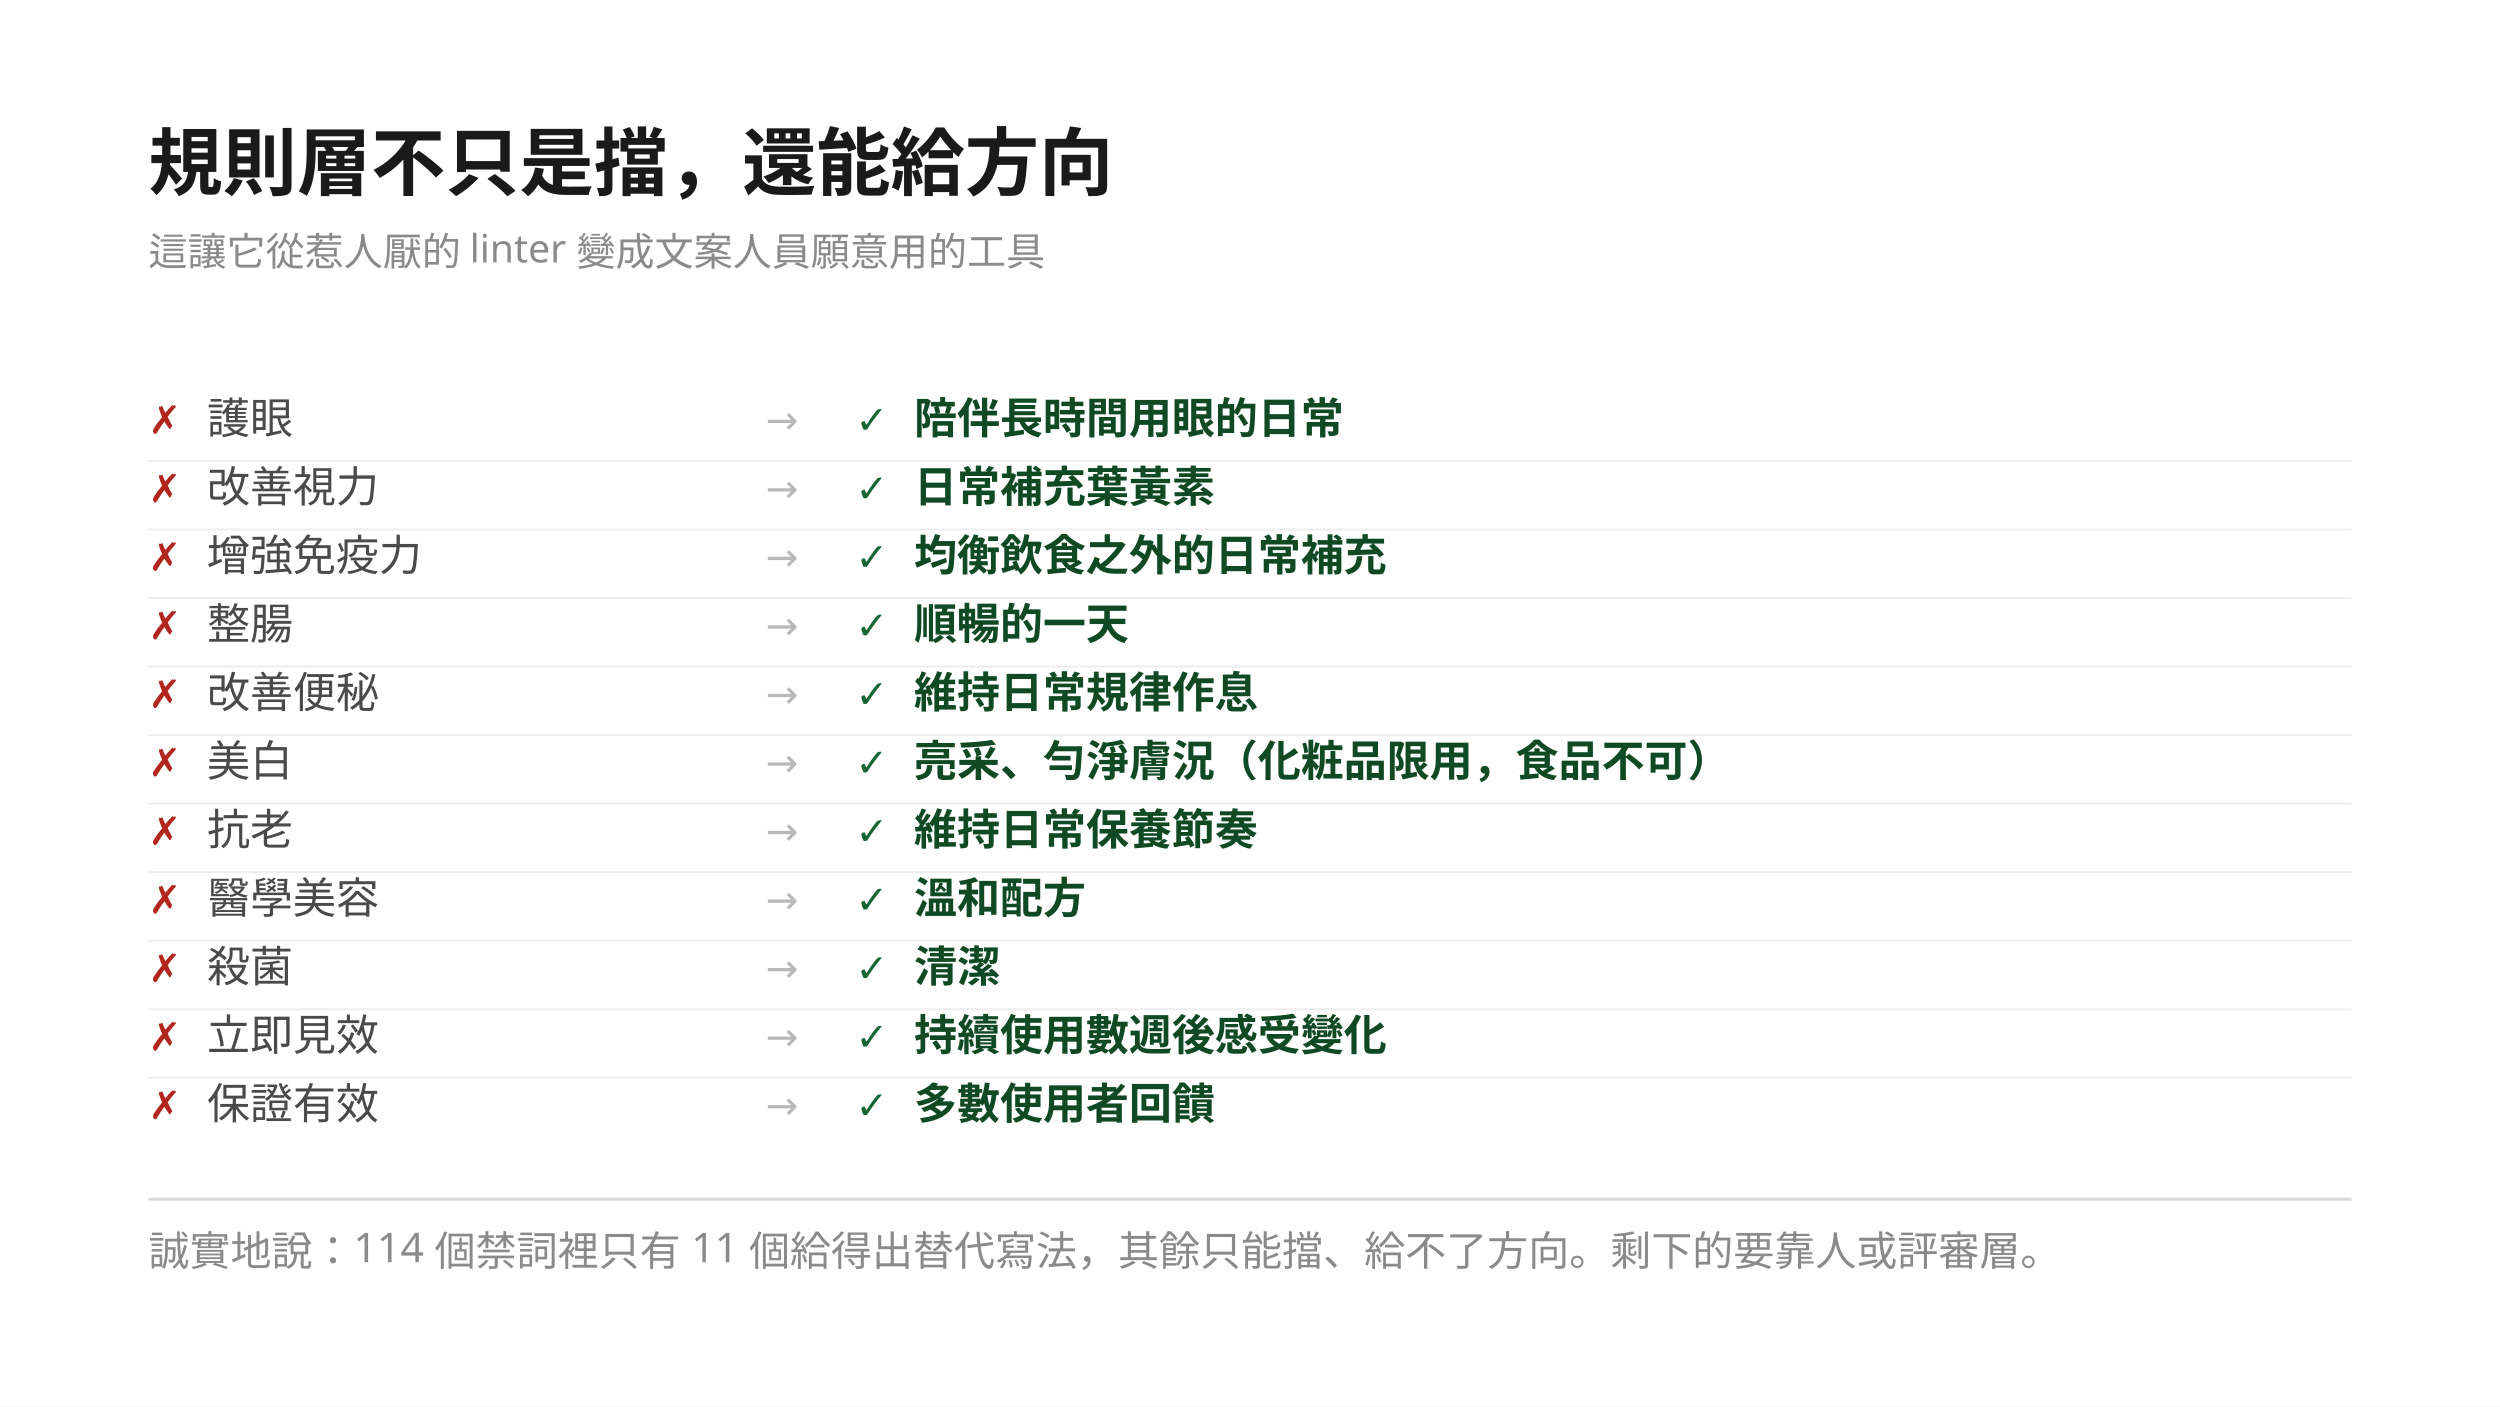
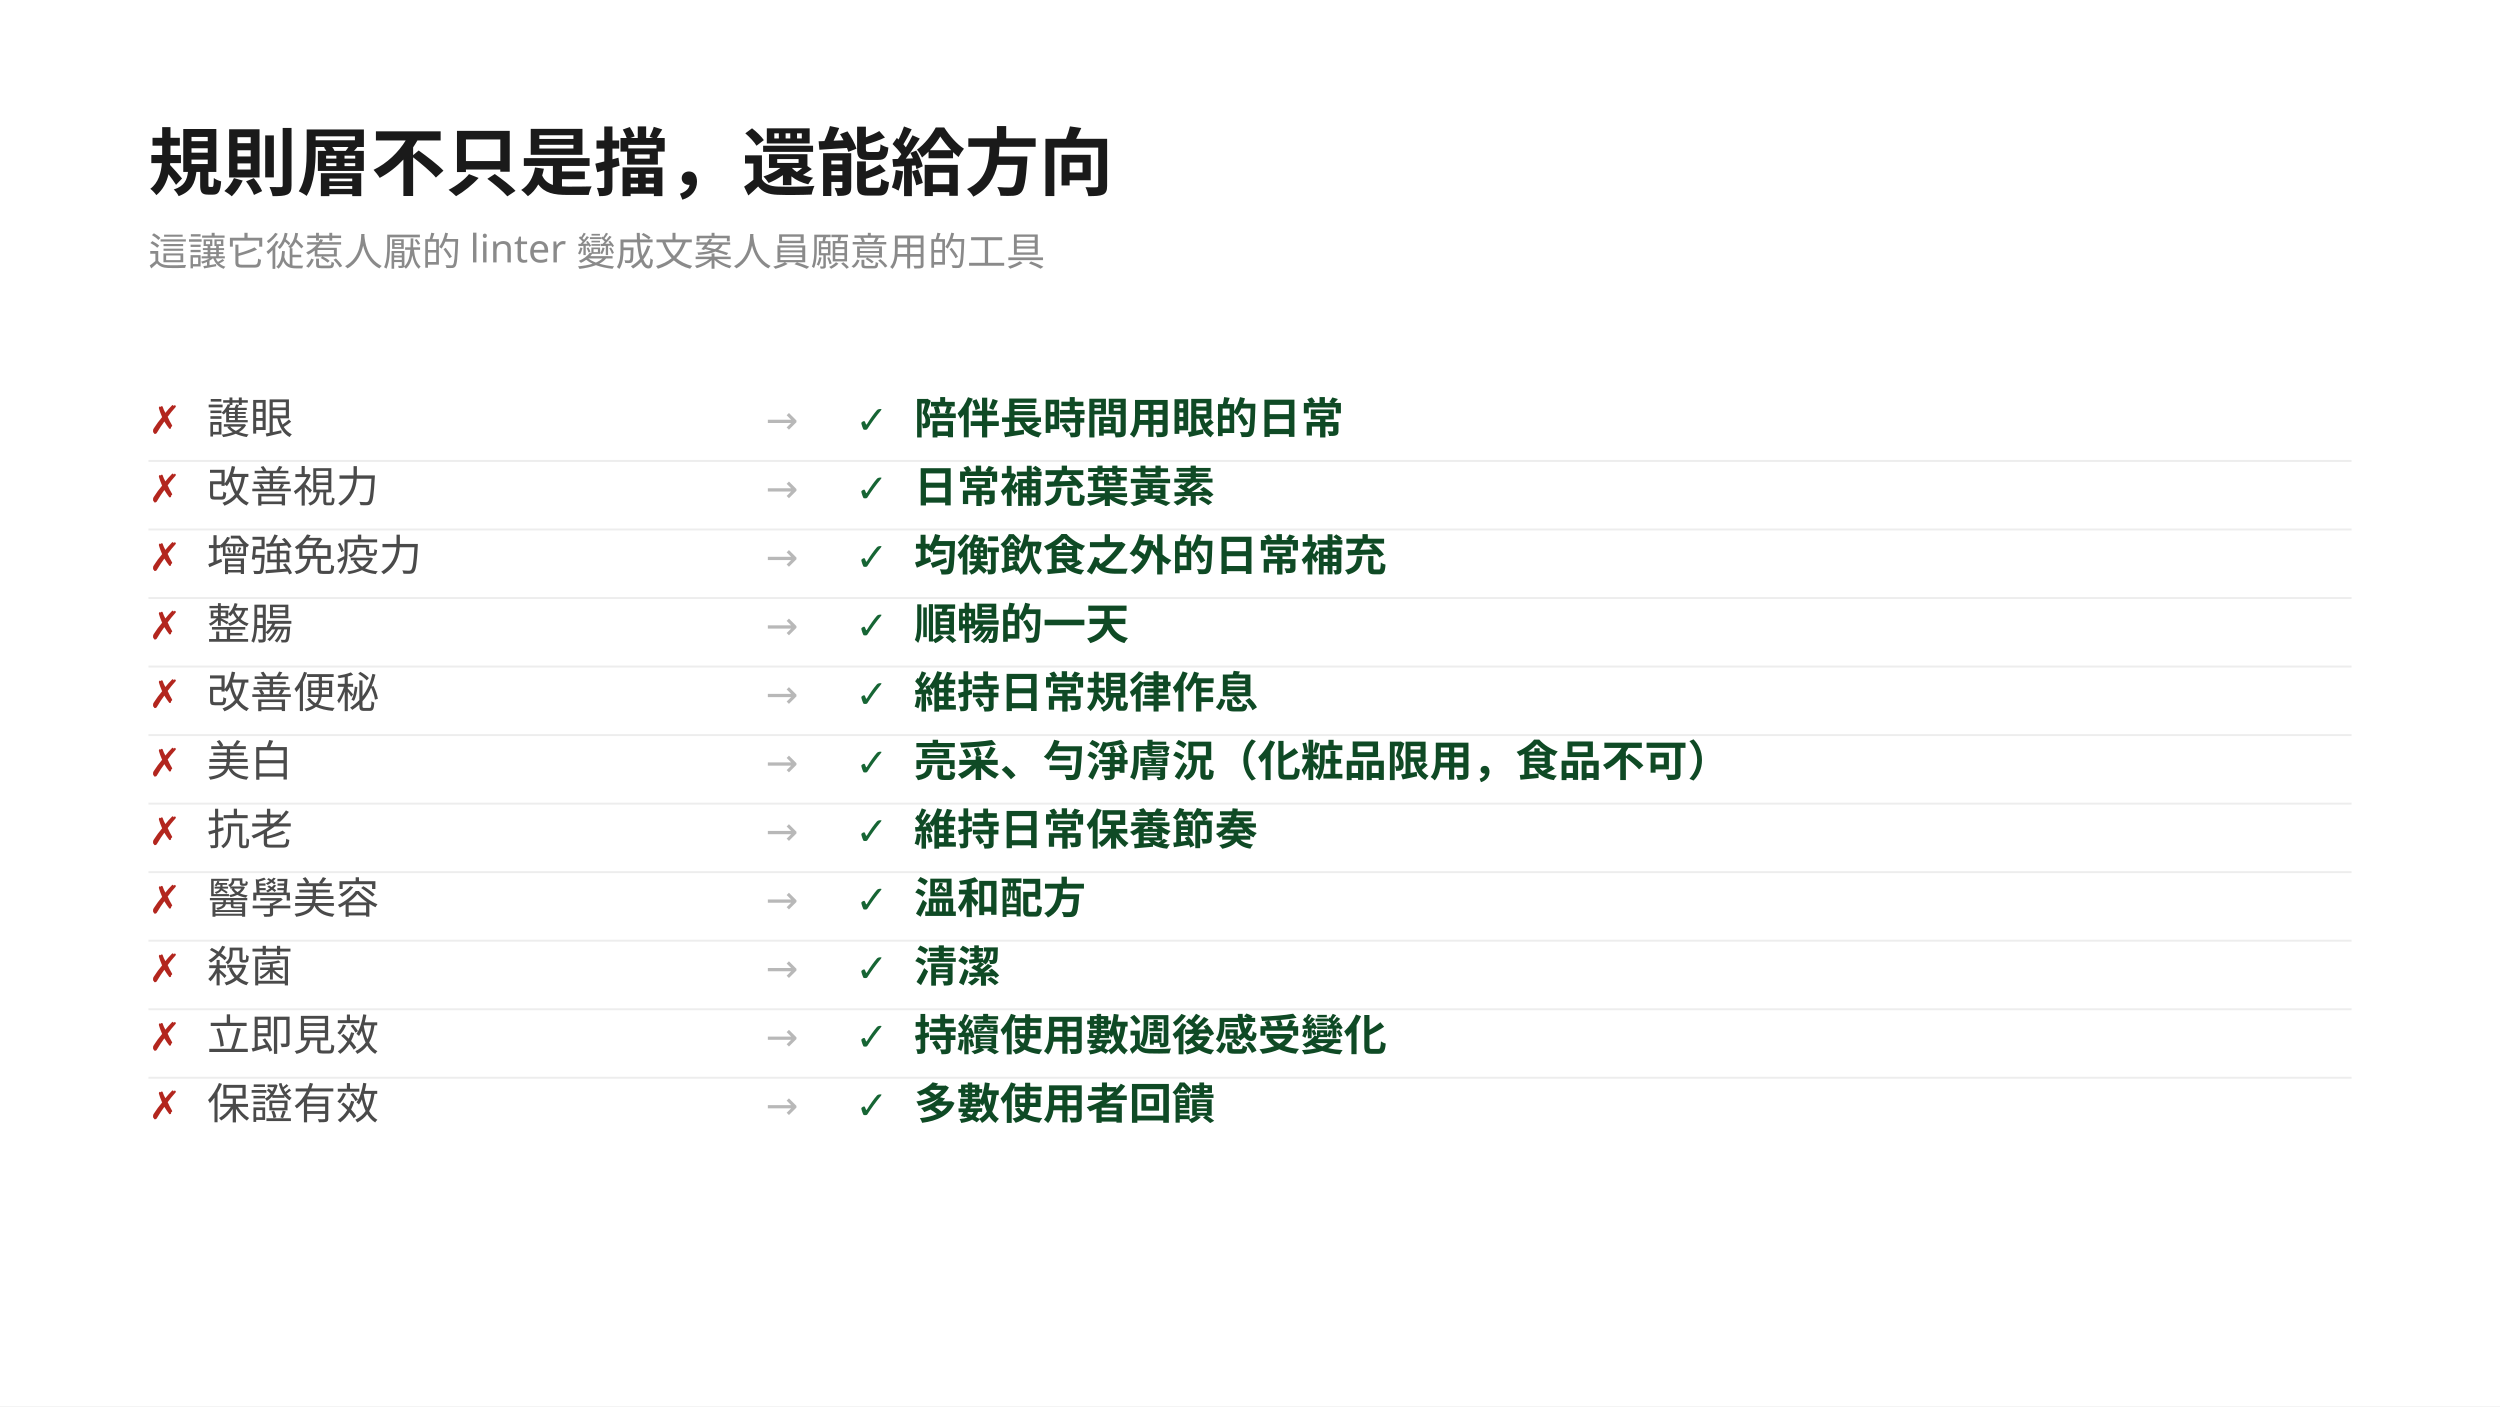
<svg xmlns="http://www.w3.org/2000/svg" viewBox="0 0 1280 720" width="1280" height="720" font-family="'PingFang TC','Noto Sans TC','Microsoft JhengHei','Hiragino Sans TC',sans-serif">
  <rect width="1280" height="720" fill="#ffffff" />
  <text x="76" y="97" font-size="38" fill="#1A1A1A" font-weight="700">規則層不只是擋，還能給方向</text>
  <text x="76" y="136" font-size="20" fill="#8A8A8A">這讓它從惹人厭的 linter 變成文案人員願意用的工具</text>
  <text x="76" y="222.0" font-size="20" fill="#B3261E" font-weight="700">✗</text>
  <text x="106" y="222.0" font-size="22" fill="#4A4A4A">護眼</text>
  <text x="392" y="222.0" font-size="20" fill="#B8B8B8">→</text>
  <text x="438" y="222.0" font-size="20" fill="#166534" font-weight="700">✓</text>
  <text x="468" y="222.0" font-size="22" fill="#0F4A25" font-weight="700">陪伴長時間用眼的日常</text>
  <line x1="76" y1="236" x2="1204" y2="236" stroke="#EDEDED" stroke-width="1" />
  <text x="76" y="257.091" font-size="20" fill="#B3261E" font-weight="700">✗</text>
  <text x="106" y="257.091" font-size="22" fill="#4A4A4A">改善視力</text>
  <text x="392" y="257.091" font-size="20" fill="#B8B8B8">→</text>
  <text x="438" y="257.091" font-size="20" fill="#166534" font-weight="700">✓</text>
  <text x="468" y="257.091" font-size="22" fill="#0F4A25" font-weight="700">日常補充葉黃素</text>
  <line x1="76" y1="271.091" x2="1204" y2="271.091" stroke="#EDEDED" stroke-width="1" />
  <text x="76" y="292.182" font-size="20" fill="#B3261E" font-weight="700">✗</text>
  <text x="106" y="292.182" font-size="22" fill="#4A4A4A">增強免疫力</text>
  <text x="392" y="292.182" font-size="20" fill="#B8B8B8">→</text>
  <text x="438" y="292.182" font-size="20" fill="#166534" font-weight="700">✓</text>
  <text x="468" y="292.182" font-size="22" fill="#0F4A25" font-weight="700">均衡飲食之外的日常補充</text>
  <line x1="76" y1="306.182" x2="1204" y2="306.182" stroke="#EDEDED" stroke-width="1" />
  <text x="76" y="327.273" font-size="20" fill="#B3261E" font-weight="700">✗</text>
  <text x="106" y="327.273" font-size="22" fill="#4A4A4A">整腸</text>
  <text x="392" y="327.273" font-size="20" fill="#B8B8B8">→</text>
  <text x="438" y="327.273" font-size="20" fill="#166534" font-weight="700">✓</text>
  <text x="468" y="327.273" font-size="22" fill="#0F4A25" font-weight="700">順暢的一天</text>
  <line x1="76" y1="341.273" x2="1204" y2="341.273" stroke="#EDEDED" stroke-width="1" />
  <text x="76" y="362.364" font-size="20" fill="#B3261E" font-weight="700">✗</text>
  <text x="106" y="362.364" font-size="22" fill="#4A4A4A">改善便秘</text>
  <text x="392" y="362.364" font-size="20" fill="#B8B8B8">→</text>
  <text x="438" y="362.364" font-size="20" fill="#166534" font-weight="700">✓</text>
  <text x="468" y="362.364" font-size="22" fill="#0F4A25" font-weight="700">維持日常規律作息</text>
  <line x1="76" y1="376.364" x2="1204" y2="376.364" stroke="#EDEDED" stroke-width="1" />
  <text x="76" y="397.455" font-size="20" fill="#B3261E" font-weight="700">✗</text>
  <text x="106" y="397.455" font-size="22" fill="#4A4A4A">美白</text>
  <text x="392" y="397.455" font-size="20" fill="#B8B8B8">→</text>
  <text x="438" y="397.455" font-size="20" fill="#166534" font-weight="700">✓</text>
  <text x="468" y="397.455" font-size="22" fill="#0F4A25" font-weight="700">亮采、勻淨膚況（化粧品限用，食品不可）</text>
  <line x1="76" y1="411.455" x2="1204" y2="411.455" stroke="#EDEDED" stroke-width="1" />
  <text x="76" y="432.545" font-size="20" fill="#B3261E" font-weight="700">✗</text>
  <text x="106" y="432.545" font-size="22" fill="#4A4A4A">抗老</text>
  <text x="392" y="432.545" font-size="20" fill="#B8B8B8">→</text>
  <text x="438" y="432.545" font-size="20" fill="#166534" font-weight="700">✓</text>
  <text x="468" y="432.545" font-size="22" fill="#0F4A25" font-weight="700">維持日常保養節奏</text>
  <line x1="76" y1="446.545" x2="1204" y2="446.545" stroke="#EDEDED" stroke-width="1" />
  <text x="76" y="467.636" font-size="20" fill="#B3261E" font-weight="700">✗</text>
  <text x="106" y="467.636" font-size="22" fill="#4A4A4A">醫學美容</text>
  <text x="392" y="467.636" font-size="20" fill="#B8B8B8">→</text>
  <text x="438" y="467.636" font-size="20" fill="#166534" font-weight="700">✓</text>
  <text x="468" y="467.636" font-size="22" fill="#0F4A25" font-weight="700">溫和配方</text>
  <line x1="76" y1="481.636" x2="1204" y2="481.636" stroke="#EDEDED" stroke-width="1" />
  <text x="76" y="502.727" font-size="20" fill="#B3261E" font-weight="700">✗</text>
  <text x="106" y="502.727" font-size="22" fill="#4A4A4A">殺菌</text>
  <text x="392" y="502.727" font-size="20" fill="#B8B8B8">→</text>
  <text x="438" y="502.727" font-size="20" fill="#166534" font-weight="700">✓</text>
  <text x="468" y="502.727" font-size="22" fill="#0F4A25" font-weight="700">清潔</text>
  <line x1="76" y1="516.727" x2="1204" y2="516.727" stroke="#EDEDED" stroke-width="1" />
  <text x="76" y="537.818" font-size="20" fill="#B3261E" font-weight="700">✗</text>
  <text x="106" y="537.818" font-size="22" fill="#4A4A4A">立即見效</text>
  <text x="392" y="537.818" font-size="20" fill="#B8B8B8">→</text>
  <text x="438" y="537.818" font-size="20" fill="#166534" font-weight="700">✓</text>
  <text x="468" y="537.818" font-size="22" fill="#0F4A25" font-weight="700">持續使用數週後感受變化</text>
  <line x1="76" y1="551.818" x2="1204" y2="551.818" stroke="#EDEDED" stroke-width="1" />
  <text x="76" y="572.909" font-size="20" fill="#B3261E" font-weight="700">✗</text>
  <text x="106" y="572.909" font-size="22" fill="#4A4A4A">保證有效</text>
  <text x="392" y="572.909" font-size="20" fill="#B8B8B8">→</text>
  <text x="438" y="572.909" font-size="20" fill="#166534" font-weight="700">✓</text>
  <text x="468" y="572.909" font-size="22" fill="#0F4A25" font-weight="700">多數使用者回饋</text>
-   <line x1="76" y1="614" x2="1204" y2="614" stroke="#D8D8D8" stroke-width="1.5" />
-   <text x="76" y="648" font-size="21" fill="#8A8A8A">誠實地說：114 個禁詞裡只有 11 個給得出替代寫法，其餘只能擋、給不了方向。剩下的要靠人或評審層。</text>
</svg>
